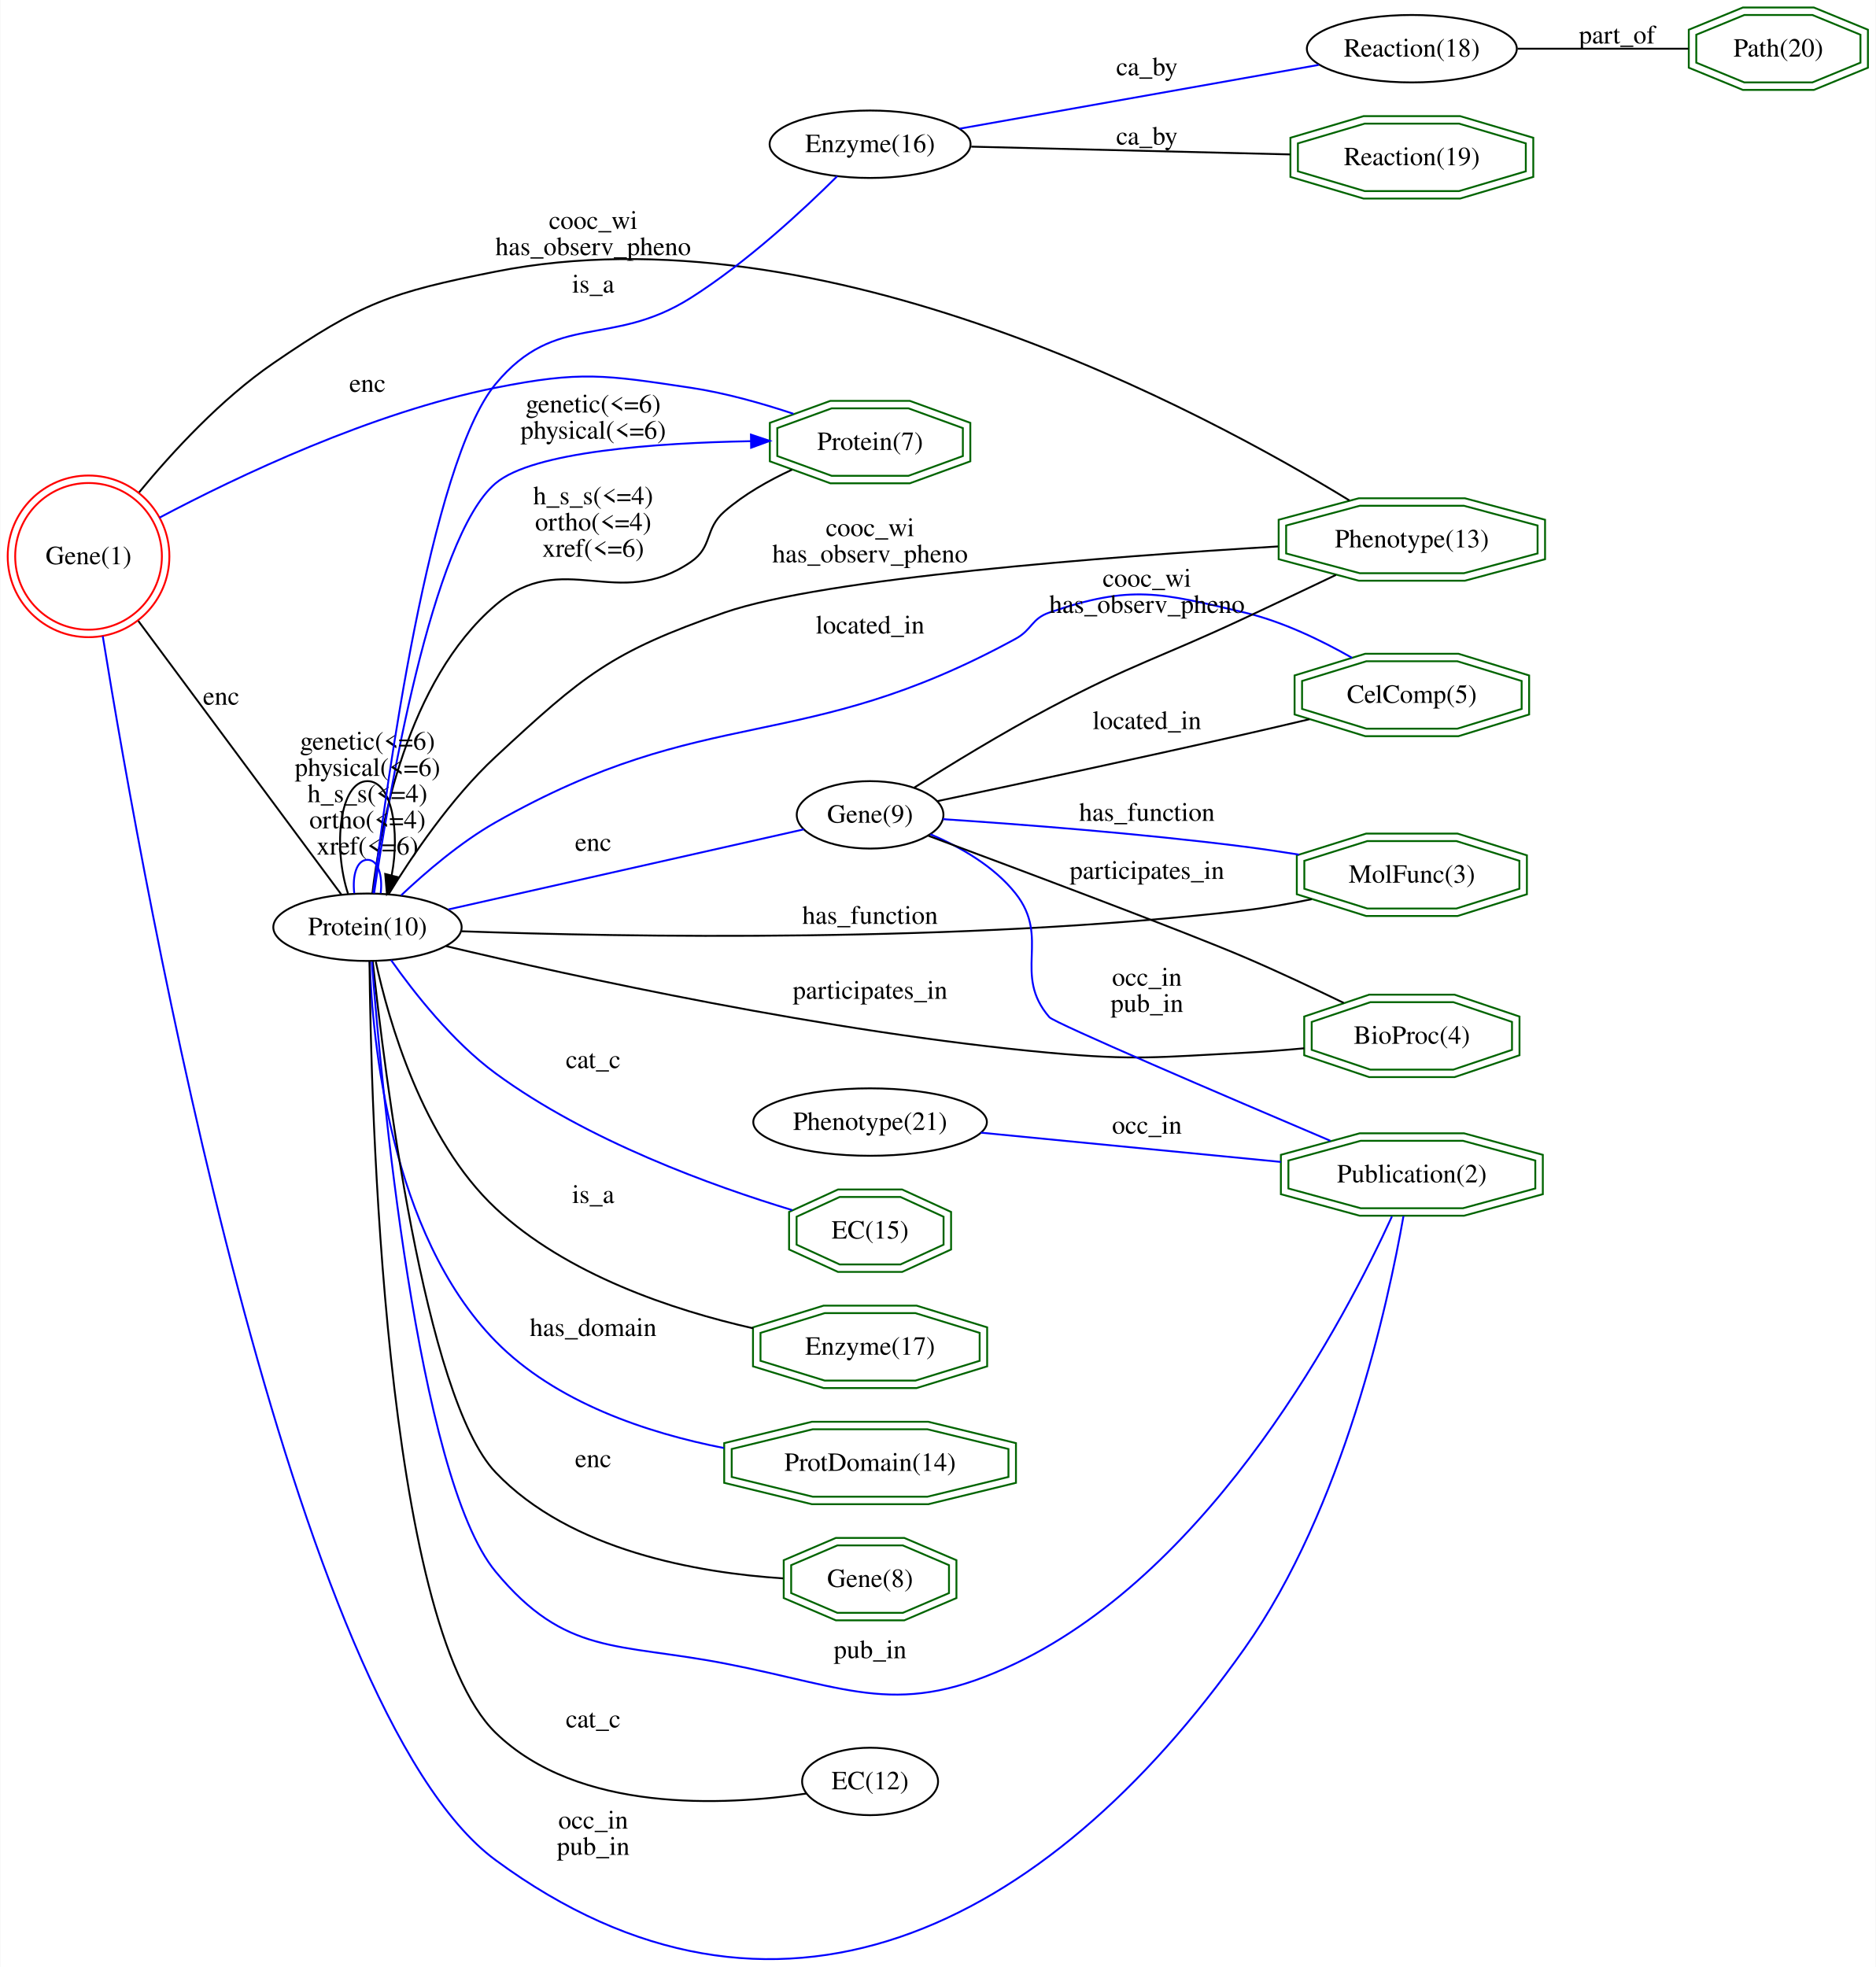
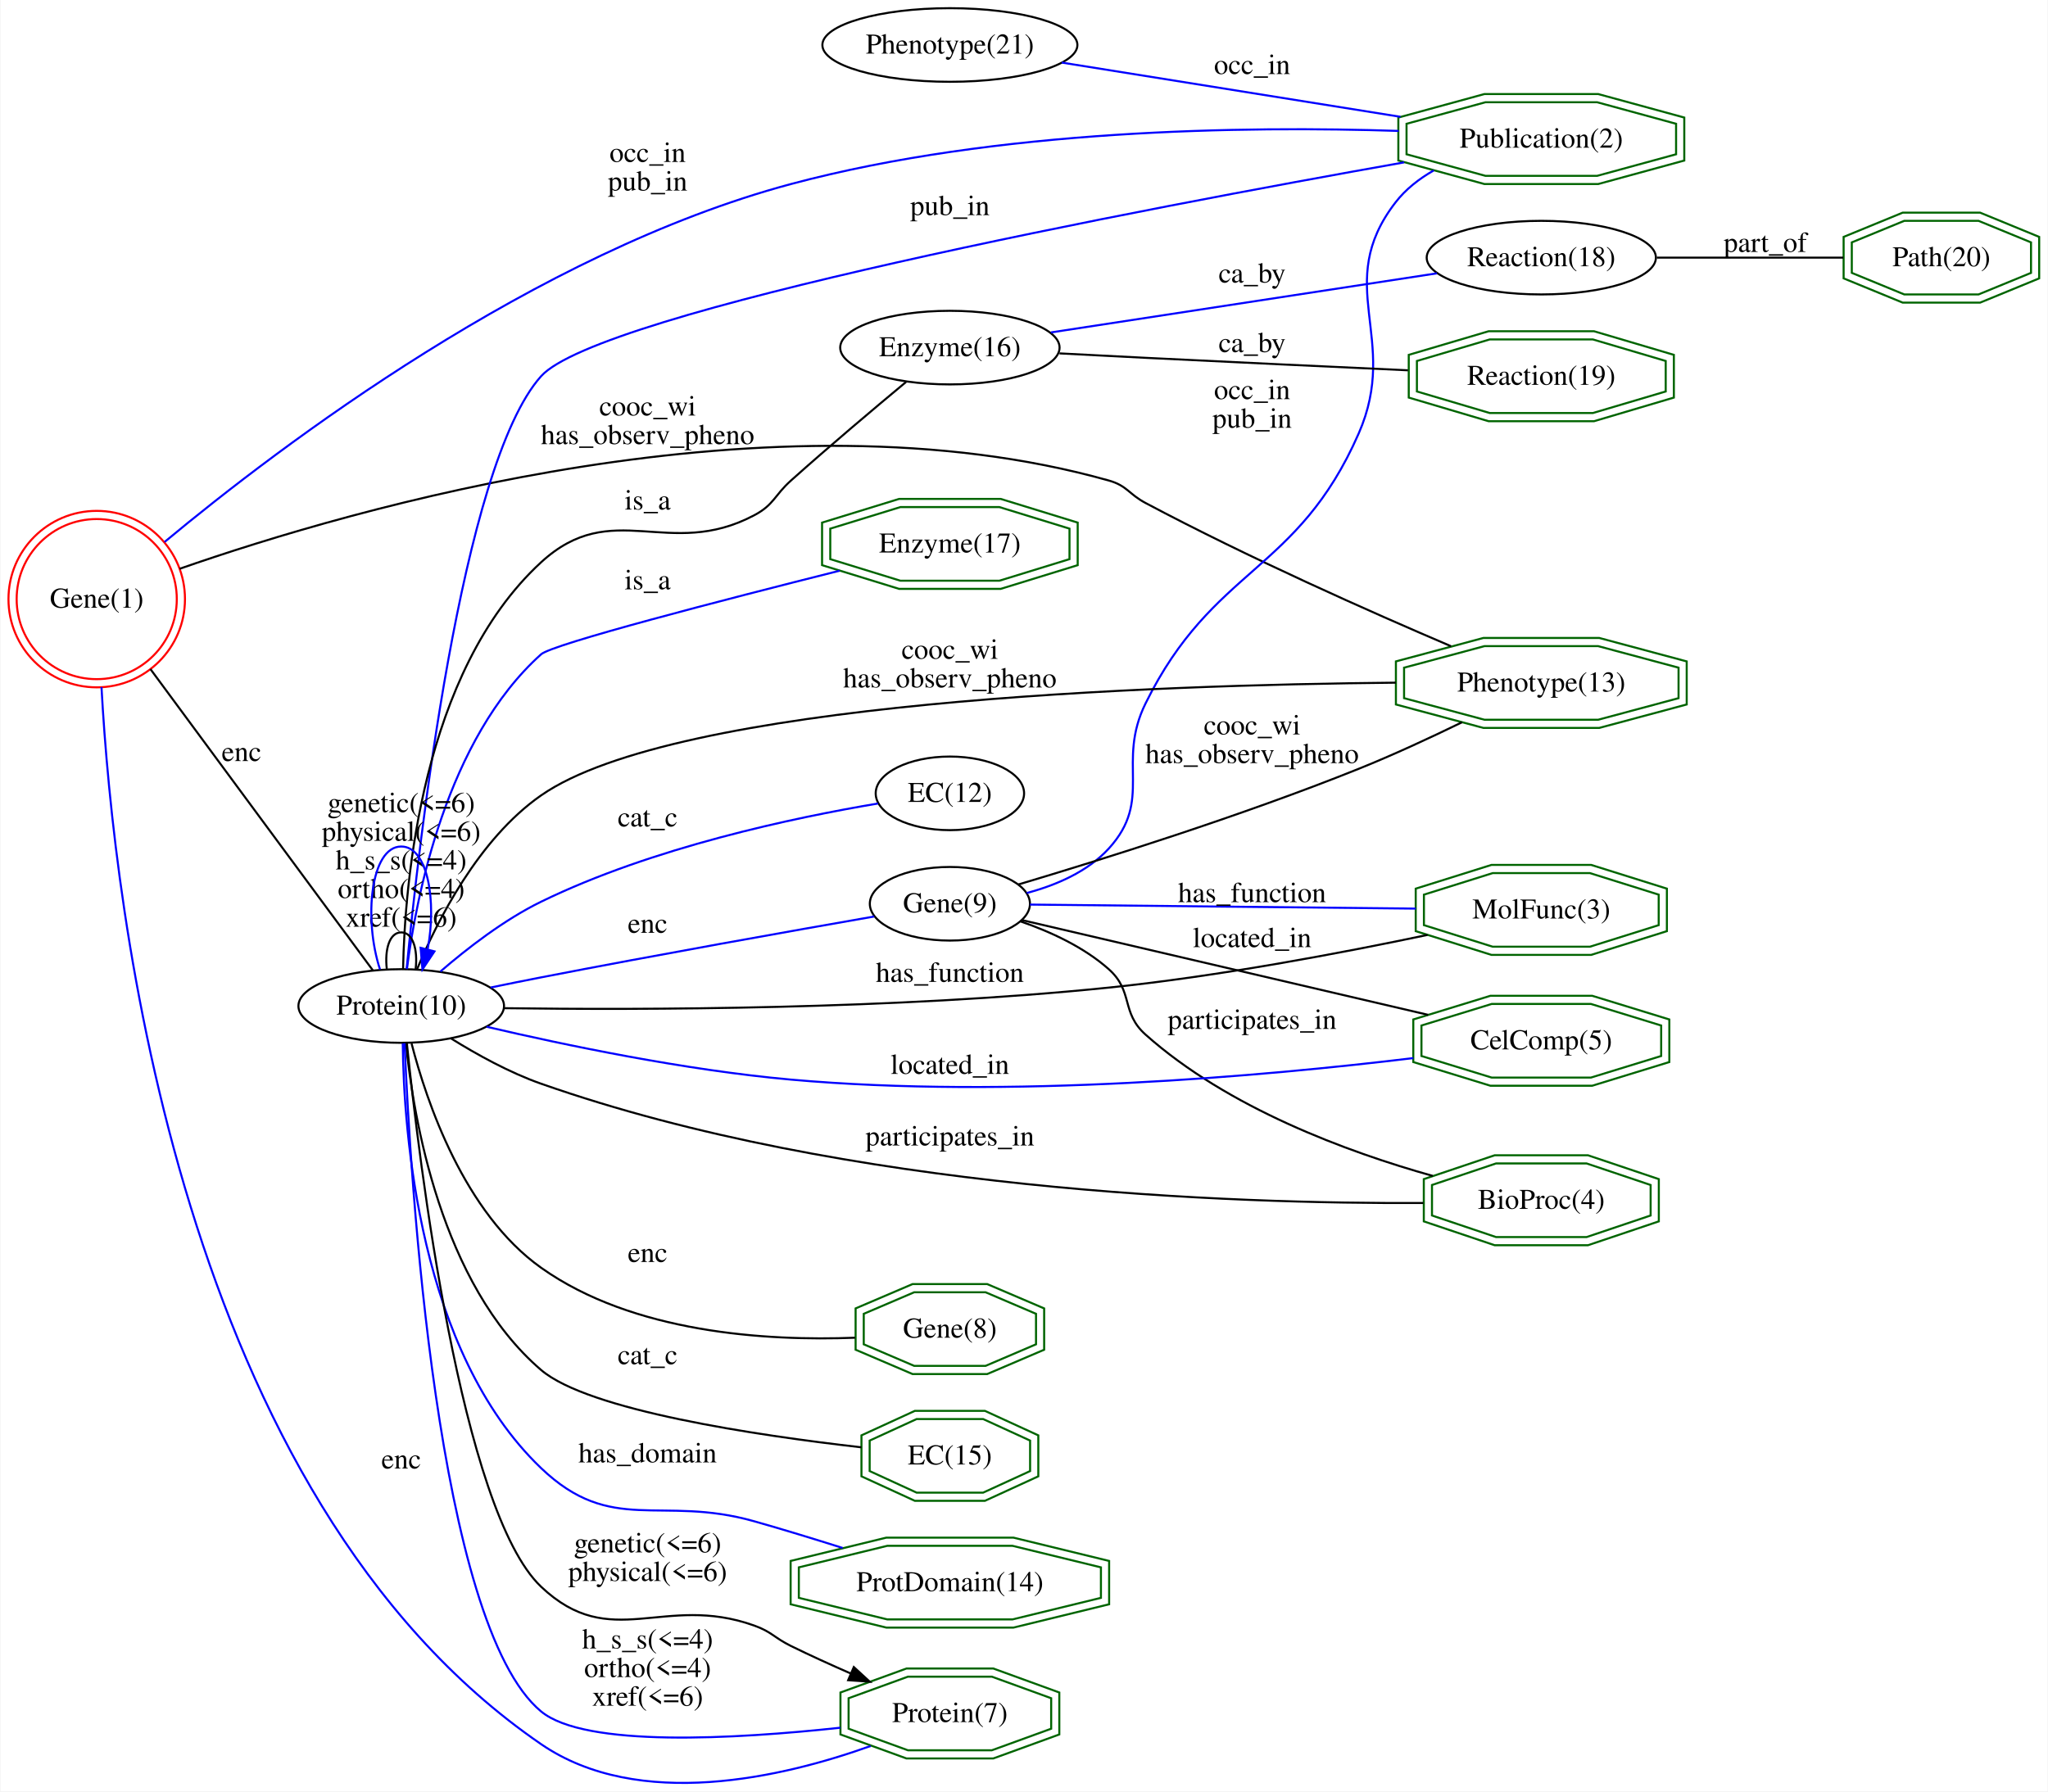
- <svg xmlns="http://www.w3.org/2000/svg" width="1335px" height="1400px" viewBox="0.00 0.00 1000.95 1050.06">
-   <g id="graph0" class="graph" transform=" rotate(0) translate(4 1046.06)">
-     <polygon fill="white" stroke="transparent" points="-4,4 -4,-1046.06 996.95,-1046.06 996.95,4 -4,4" />
+ <svg xmlns="http://www.w3.org/2000/svg" width="1335px" height="1168px" viewBox="0.00 0.00 1000.95 876.11">
+   <g id="graph0" class="graph" transform=" rotate(0) translate(4 872.11)">
+     <polygon fill="white" stroke="transparent" points="-4,4 -4,-872.11 996.95,-872.11 996.95,4 -4,4" />
    <g id="node1" class="node">
-       <polygon fill="none" stroke="darkgreen" points="534.09,-257.61 534.09,-272.52 490.83,-283.06 429.64,-283.06 386.38,-272.52 386.38,-257.61 429.64,-247.06 490.83,-247.06 534.09,-257.61" />
-       <polygon fill="none" stroke="darkgreen" points="538.1,-254.47 538.1,-275.66 491.31,-287.06 429.16,-287.06 382.37,-275.66 382.37,-254.47 429.16,-243.06 491.31,-243.06 538.1,-254.47" />
-       <text text-anchor="middle" x="460.24" y="-260.86" font-family="Times,serif" font-size="14.00">ProtDomain(14)</text>
+       <polygon fill="none" stroke="darkgreen" points="815.31,-796.66 815.31,-811.57 776.71,-822.11 722.12,-822.11 683.52,-811.57 683.52,-796.66 722.12,-786.11 776.71,-786.11 815.31,-796.66" />
+       <polygon fill="none" stroke="darkgreen" points="819.32,-793.6 819.32,-814.62 777.25,-826.11 721.58,-826.11 679.51,-814.62 679.51,-793.6 721.58,-782.11 777.25,-782.11 819.32,-793.6" />
+       <text text-anchor="middle" x="749.41" y="-799.91" font-family="Times,serif" font-size="14.00">Publication(2)</text>
    </g>
    <g id="node2" class="node">
-       <polygon fill="none" stroke="darkgreen" points="502.35,-195.61 502.35,-210.52 477.68,-221.06 442.79,-221.06 418.12,-210.52 418.12,-195.61 442.79,-185.06 477.68,-185.06 502.35,-195.61" />
-       <polygon fill="none" stroke="darkgreen" points="506.33,-192.96 506.33,-213.16 478.49,-225.06 441.98,-225.06 414.14,-213.16 414.14,-192.96 441.98,-181.06 478.49,-181.06 506.33,-192.96" />
-       <text text-anchor="middle" x="460.24" y="-198.86" font-family="Times,serif" font-size="14.00">Gene(8)</text>
+       <polygon fill="none" stroke="darkgreen" points="816.52,-530.66 816.52,-545.57 777.21,-556.11 721.62,-556.11 682.31,-545.57 682.31,-530.66 721.62,-520.11 777.21,-520.11 816.52,-530.66" />
+       <polygon fill="none" stroke="darkgreen" points="820.51,-527.58 820.51,-548.64 777.74,-560.11 721.09,-560.11 678.32,-548.64 678.32,-527.58 721.09,-516.11 777.74,-516.11 820.51,-527.58" />
+       <text text-anchor="middle" x="749.41" y="-533.91" font-family="Times,serif" font-size="14.00">Phenotype(13)</text>
    </g>
    <g id="node3" class="node">
-       <polygon fill="none" stroke="darkgreen" points="509.76,-802.61 509.76,-817.52 480.75,-828.06 439.72,-828.06 410.71,-817.52 410.71,-802.61 439.72,-792.06 480.75,-792.06 509.76,-802.61" />
-       <polygon fill="none" stroke="darkgreen" points="513.74,-799.8 513.74,-820.32 481.45,-832.06 439.02,-832.06 406.73,-820.32 406.73,-799.8 439.02,-788.06 481.45,-788.06 513.74,-799.8" />
-       <text text-anchor="middle" x="460.24" y="-805.86" font-family="Times,serif" font-size="14.00">Protein(7)</text>
+       <polygon fill="none" stroke="darkgreen" points="806.81,-419.66 806.81,-434.57 773.19,-445.11 725.64,-445.11 692.02,-434.57 692.02,-419.66 725.64,-409.11 773.19,-409.11 806.81,-419.66" />
+       <polygon fill="none" stroke="darkgreen" points="810.82,-416.72 810.82,-437.5 773.8,-449.11 725.03,-449.11 688.01,-437.5 688.01,-416.72 725.03,-405.11 773.8,-405.11 810.82,-416.72" />
+       <text text-anchor="middle" x="749.41" y="-422.91" font-family="Times,serif" font-size="14.00">MolFunc(3)</text>
    </g>
    <g id="node4" class="node">
-       <polygon fill="none" stroke="darkgreen" points="988.86,-1012.61 988.86,-1027.52 963.19,-1038.06 926.89,-1038.06 901.23,-1027.52 901.23,-1012.61 926.89,-1002.06 963.19,-1002.06 988.86,-1012.61" />
-       <polygon fill="none" stroke="darkgreen" points="992.85,-1009.92 992.85,-1030.2 963.98,-1042.06 926.11,-1042.06 897.23,-1030.2 897.23,-1009.92 926.11,-998.06 963.98,-998.06 992.85,-1009.92" />
-       <text text-anchor="middle" x="945.04" y="-1015.86" font-family="Times,serif" font-size="14.00">Path(20)</text>
+       <polygon fill="none" stroke="darkgreen" points="808.02,-355.66 808.02,-370.57 773.69,-381.11 725.14,-381.11 690.81,-370.57 690.81,-355.66 725.14,-345.11 773.69,-345.11 808.02,-355.66" />
+       <polygon fill="none" stroke="darkgreen" points="812.01,-352.7 812.01,-373.53 774.29,-385.11 724.54,-385.11 686.82,-373.53 686.82,-352.7 724.54,-341.11 774.29,-341.11 812.01,-352.7" />
+       <text text-anchor="middle" x="749.41" y="-358.91" font-family="Times,serif" font-size="14.00">CelComp(5)</text>
    </g>
    <g id="node5" class="node">
-       <ellipse fill="none" stroke="red" cx="43.08" cy="-749.06" rx="39.15" ry="39.15" />
-       <ellipse fill="none" stroke="red" cx="43.08" cy="-749.06" rx="43.15" ry="43.15" />
-       <text text-anchor="middle" x="43.08" y="-744.86" font-family="Times,serif" font-size="14.00">Gene(1)</text>
+       <polygon fill="none" stroke="darkgreen" points="802.87,-277.66 802.87,-292.57 771.56,-303.11 727.27,-303.11 695.96,-292.57 695.96,-277.66 727.27,-267.11 771.56,-267.11 802.87,-277.66" />
+       <polygon fill="none" stroke="darkgreen" points="806.87,-274.78 806.87,-295.44 772.21,-307.11 726.62,-307.11 691.96,-295.44 691.96,-274.78 726.62,-263.11 772.21,-263.11 806.87,-274.78" />
+       <text text-anchor="middle" x="749.41" y="-280.91" font-family="Times,serif" font-size="14.00">BioProc(4)</text>
+     </g>
+     <g id="node6" class="node">
+       <polygon fill="none" stroke="darkgreen" points="502.35,-214.66 502.35,-229.57 477.68,-240.11 442.79,-240.11 418.12,-229.57 418.12,-214.66 442.79,-204.11 477.68,-204.11 502.35,-214.66" />
+       <polygon fill="none" stroke="darkgreen" points="506.33,-212.01 506.33,-232.21 478.49,-244.11 441.98,-244.11 414.14,-232.21 414.14,-212.01 441.98,-200.11 478.49,-200.11 506.33,-212.01" />
+       <text text-anchor="middle" x="460.24" y="-217.91" font-family="Times,serif" font-size="14.00">Gene(8)</text>
+     </g>
+     <g id="node7" class="node">
+       <polygon fill="none" stroke="darkgreen" points="988.86,-738.66 988.86,-753.57 963.19,-764.11 926.89,-764.11 901.23,-753.57 901.23,-738.66 926.89,-728.11 963.19,-728.11 988.86,-738.66" />
+       <polygon fill="none" stroke="darkgreen" points="992.85,-735.97 992.85,-756.25 963.98,-768.11 926.11,-768.11 897.23,-756.25 897.23,-735.97 926.11,-724.11 963.98,-724.11 992.85,-735.97" />
+       <text text-anchor="middle" x="945.04" y="-741.91" font-family="Times,serif" font-size="14.00">Path(20)</text>
+     </g>
+     <g id="node8" class="node">
+       <polygon fill="none" stroke="darkgreen" points="499.46,-152.66 499.46,-167.57 476.48,-178.11 443.99,-178.11 421.01,-167.57 421.01,-152.66 443.99,-142.11 476.48,-142.11 499.46,-152.66" />
+       <polygon fill="none" stroke="darkgreen" points="503.47,-150.09 503.47,-170.13 477.36,-182.11 443.11,-182.11 417,-170.13 417,-150.09 443.11,-138.11 477.36,-138.11 503.47,-150.09" />
+       <text text-anchor="middle" x="460.24" y="-155.91" font-family="Times,serif" font-size="14.00">EC(15)</text>
+     </g>
+     <g id="node9" class="node">
+       <polygon fill="none" stroke="darkgreen" points="810.24,-680.66 810.24,-695.57 774.61,-706.11 724.22,-706.11 688.59,-695.57 688.59,-680.66 724.22,-670.11 774.61,-670.11 810.24,-680.66" />
+       <polygon fill="none" stroke="darkgreen" points="814.23,-677.67 814.23,-698.56 775.19,-710.11 723.64,-710.11 684.6,-698.56 684.6,-677.67 723.64,-666.11 775.19,-666.11 814.23,-677.67" />
+       <text text-anchor="middle" x="749.41" y="-683.91" font-family="Times,serif" font-size="14.00">Reaction(19)</text>
+     </g>
+     <g id="node10" class="node">
+       <polygon fill="none" stroke="darkgreen" points="534.09,-90.66 534.09,-105.57 490.83,-116.11 429.64,-116.11 386.38,-105.57 386.38,-90.66 429.64,-80.11 490.83,-80.11 534.09,-90.66" />
+       <polygon fill="none" stroke="darkgreen" points="538.1,-87.52 538.1,-108.71 491.31,-120.11 429.16,-120.11 382.37,-108.71 382.37,-87.52 429.16,-76.11 491.31,-76.11 538.1,-87.52" />
+       <text text-anchor="middle" x="460.24" y="-93.91" font-family="Times,serif" font-size="14.00">ProtDomain(14)</text>
+     </g>
+     <g id="node11" class="node">
+       <polygon fill="none" stroke="darkgreen" points="509.76,-26.66 509.76,-41.57 480.75,-52.11 439.72,-52.11 410.71,-41.57 410.71,-26.66 439.72,-16.11 480.75,-16.11 509.76,-26.66" />
+       <polygon fill="none" stroke="darkgreen" points="513.74,-23.85 513.74,-44.37 481.45,-56.11 439.02,-56.11 406.73,-44.37 406.73,-23.85 439.02,-12.11 481.45,-12.11 513.74,-23.85" />
+       <text text-anchor="middle" x="460.24" y="-29.91" font-family="Times,serif" font-size="14.00">Protein(7)</text>
+     </g>
+     <g id="node12" class="node">
+       <polygon fill="none" stroke="darkgreen" points="518.72,-598.66 518.72,-613.57 484.46,-624.11 436.01,-624.11 401.75,-613.57 401.75,-598.66 436.01,-588.11 484.46,-588.11 518.72,-598.66" />
+       <polygon fill="none" stroke="darkgreen" points="522.73,-595.71 522.73,-616.52 485.07,-628.11 435.41,-628.11 397.74,-616.52 397.74,-595.71 435.41,-584.11 485.07,-584.11 522.73,-595.71" />
+       <text text-anchor="middle" x="460.24" y="-601.91" font-family="Times,serif" font-size="14.00">Enzyme(17)</text>
+     </g>
+     <g id="node13" class="node">
+       <ellipse fill="none" stroke="red" cx="43.08" cy="-579.11" rx="39.15" ry="39.15" />
+       <ellipse fill="none" stroke="red" cx="43.08" cy="-579.11" rx="43.15" ry="43.15" />
+       <text text-anchor="middle" x="43.08" y="-574.91" font-family="Times,serif" font-size="14.00">Gene(1)</text>
+     </g>
+     <g id="edge13" class="edge">
+       <path fill="none" stroke="blue" d="M76.24,-607.04C133.24,-654.44 257.78,-748.72 382.55,-782.11 483.36,-809.09 605.16,-810.53 679.68,-808.08" />
+       <text text-anchor="middle" x="312.45" y="-792.91" font-family="Times,serif" font-size="14.00">occ_in</text>
+       <text text-anchor="middle" x="312.45" y="-778.91" font-family="Times,serif" font-size="14.00">pub_in</text>
+     </g>
+     <g id="edge10" class="edge">
+       <path fill="none" stroke="black" d="M83.62,-593.94C168.46,-623.54 373.59,-683.35 537.92,-637.11 546.94,-634.57 547.64,-630.51 555.92,-626.11 606.05,-599.46 665.78,-572.92 705.27,-556.07" />
+       <text text-anchor="middle" x="312.45" y="-668.91" font-family="Times,serif" font-size="14.00">cooc_wi</text>
+       <text text-anchor="middle" x="312.45" y="-654.91" font-family="Times,serif" font-size="14.00">has_observ_pheno</text>
+     </g>
+     <g id="edge11" class="edge">
+       <path fill="none" stroke="blue" d="M45.41,-536.08C51.38,-427.06 83.94,-140.09 260.35,-19.11 308.19,13.69 378.57,-2.85 421.51,-18.21" />
+       <text text-anchor="middle" x="191.97" y="-153.91" font-family="Times,serif" font-size="14.00">enc</text>
+     </g>
+     <g id="node18" class="node">
+       <ellipse fill="none" stroke="black" cx="191.97" cy="-380.11" rx="50.27" ry="18" />
+       <text text-anchor="middle" x="191.97" y="-375.91" font-family="Times,serif" font-size="14.00">Protein(10)</text>
+     </g>
+     <g id="edge12" class="edge">
+       <path fill="none" stroke="black" d="M69.33,-544.9C100.91,-502.12 153.77,-430.5 178.06,-397.6" />
+       <text text-anchor="middle" x="113.87" y="-499.91" font-family="Times,serif" font-size="14.00">enc</text>
+     </g>
+     <g id="node14" class="node">
+       <ellipse fill="none" stroke="black" cx="460.24" cy="-430.11" rx="39.15" ry="18" />
+       <text text-anchor="middle" x="460.24" y="-425.91" font-family="Times,serif" font-size="14.00">Gene(9)</text>
+     </g>
+     <g id="edge4" class="edge">
+       <path fill="none" stroke="blue" d="M497.79,-435.36C512.1,-439.17 527.54,-445.75 537.92,-457.11 559.87,-481.15 541.52,-498.92 555.92,-528.11 588.98,-595.14 630.11,-591.66 660.12,-660.11 680.53,-706.69 647.07,-732.83 678.12,-773.11 683.08,-779.56 689.68,-784.69 696.84,-788.77" />
+       <text text-anchor="middle" x="608.02" y="-676.91" font-family="Times,serif" font-size="14.00">occ_in</text>
+       <text text-anchor="middle" x="608.02" y="-662.91" font-family="Times,serif" font-size="14.00">pub_in</text>
+     </g>
+     <g id="edge1" class="edge">
+       <path fill="none" stroke="black" d="M493.71,-439.54C533.46,-451.38 602.57,-472.98 660.12,-496.11 676.97,-502.89 695.16,-511.33 710.63,-518.87" />
+       <text text-anchor="middle" x="608.02" y="-512.91" font-family="Times,serif" font-size="14.00">cooc_wi</text>
+       <text text-anchor="middle" x="608.02" y="-498.91" font-family="Times,serif" font-size="14.00">has_observ_pheno</text>
    </g>
    <g id="edge2" class="edge">
-       <path fill="none" stroke="blue" d="M80.93,-769.71C122.87,-791.92 194.15,-825.84 260.35,-839.06 305.77,-848.13 318.75,-845.92 364.55,-839.06 382.92,-836.31 402.64,-830.72 419.3,-825.18" />
-       <text text-anchor="middle" x="191.97" y="-836.86" font-family="Times,serif" font-size="14.00">enc</text>
-     </g>
-     <g id="node6" class="node">
-       <polygon fill="none" stroke="darkgreen" points="816.52,-750.61 816.52,-765.52 777.21,-776.06 721.62,-776.06 682.31,-765.52 682.31,-750.61 721.62,-740.06 777.21,-740.06 816.52,-750.61" />
-       <polygon fill="none" stroke="darkgreen" points="820.51,-747.54 820.51,-768.59 777.74,-780.06 721.09,-780.06 678.32,-768.59 678.32,-747.54 721.09,-736.06 777.74,-736.06 820.51,-747.54" />
-       <text text-anchor="middle" x="749.41" y="-753.86" font-family="Times,serif" font-size="14.00">Phenotype(13)</text>
-     </g>
-     <g id="edge1" class="edge">
-       <path fill="none" stroke="black" d="M70.07,-783.24C88.19,-805.21 113.98,-833.1 141.58,-852.06 188.65,-884.4 204.34,-889.96 260.35,-901.06 435.52,-935.78 638.54,-826.38 716.07,-778.92" />
-       <text text-anchor="middle" x="312.45" y="-923.86" font-family="Times,serif" font-size="14.00">cooc_wi</text>
-       <text text-anchor="middle" x="312.45" y="-909.86" font-family="Times,serif" font-size="14.00">has_observ_pheno</text>
-     </g>
-     <g id="node10" class="node">
-       <polygon fill="none" stroke="darkgreen" points="815.31,-411.61 815.31,-426.52 776.71,-437.06 722.12,-437.06 683.52,-426.52 683.52,-411.61 722.12,-401.06 776.71,-401.06 815.31,-411.61" />
-       <polygon fill="none" stroke="darkgreen" points="819.32,-408.55 819.32,-429.57 777.25,-441.06 721.58,-441.06 679.51,-429.57 679.51,-408.55 721.58,-397.06 777.25,-397.06 819.32,-408.55" />
-       <text text-anchor="middle" x="749.41" y="-414.86" font-family="Times,serif" font-size="14.00">Publication(2)</text>
-     </g>
-     <g id="edge4" class="edge">
-       <path fill="none" stroke="blue" d="M50.67,-706.46C73.09,-567.79 151.08,-133.53 260.35,-53.06 409.02,56.42 553.54,-15.29 660.12,-166.06 713.02,-240.9 736.79,-350.38 744.94,-396.87" />
-       <text text-anchor="middle" x="312.45" y="-69.86" font-family="Times,serif" font-size="14.00">occ_in</text>
-       <text text-anchor="middle" x="312.45" y="-55.86" font-family="Times,serif" font-size="14.00">pub_in</text>
-     </g>
-     <g id="node14" class="node">
-       <ellipse fill="none" stroke="black" cx="191.97" cy="-551.06" rx="50.27" ry="18" />
-       <text text-anchor="middle" x="191.97" y="-546.86" font-family="Times,serif" font-size="14.00">Protein(10)</text>
+       <path fill="none" stroke="blue" d="M499.37,-429.71C547.58,-429.21 631.15,-428.34 688.06,-427.74" />
+       <text text-anchor="middle" x="608.02" y="-430.91" font-family="Times,serif" font-size="14.00">has_function</text>
    </g>
    <g id="edge3" class="edge">
-       <path fill="none" stroke="black" d="M69.66,-714.57C101.31,-671.92 153.95,-600.96 178.12,-568.38" />
-       <text text-anchor="middle" x="113.87" y="-669.86" font-family="Times,serif" font-size="14.00">enc</text>
-     </g>
-     <g id="node7" class="node">
-       <polygon fill="none" stroke="darkgreen" points="499.46,-381.61 499.46,-396.52 476.48,-407.06 443.99,-407.06 421.01,-396.52 421.01,-381.61 443.99,-371.06 476.48,-371.06 499.46,-381.61" />
-       <polygon fill="none" stroke="darkgreen" points="503.47,-379.04 503.47,-399.08 477.36,-411.06 443.11,-411.06 417,-399.08 417,-379.04 443.11,-367.06 477.36,-367.06 503.47,-379.04" />
-       <text text-anchor="middle" x="460.24" y="-384.86" font-family="Times,serif" font-size="14.00">EC(15)</text>
-     </g>
-     <g id="node8" class="node">
-       <polygon fill="none" stroke="darkgreen" points="806.81,-571.61 806.81,-586.52 773.19,-597.06 725.64,-597.06 692.02,-586.52 692.02,-571.61 725.64,-561.06 773.19,-561.06 806.81,-571.61" />
-       <polygon fill="none" stroke="darkgreen" points="810.82,-568.67 810.82,-589.45 773.8,-601.06 725.03,-601.06 688.01,-589.45 688.01,-568.67 725.03,-557.06 773.8,-557.06 810.82,-568.67" />
-       <text text-anchor="middle" x="749.41" y="-574.86" font-family="Times,serif" font-size="14.00">MolFunc(3)</text>
-     </g>
-     <g id="node9" class="node">
-       <polygon fill="none" stroke="darkgreen" points="808.02,-667.61 808.02,-682.52 773.69,-693.06 725.14,-693.06 690.81,-682.52 690.81,-667.61 725.14,-657.06 773.69,-657.06 808.02,-667.61" />
-       <polygon fill="none" stroke="darkgreen" points="812.01,-664.65 812.01,-685.48 774.29,-697.06 724.54,-697.06 686.82,-685.48 686.82,-664.65 724.54,-653.06 774.29,-653.06 812.01,-664.65" />
-       <text text-anchor="middle" x="749.41" y="-670.86" font-family="Times,serif" font-size="14.00">CelComp(5)</text>
-     </g>
-     <g id="node11" class="node">
-       <polygon fill="none" stroke="darkgreen" points="802.87,-485.61 802.87,-500.52 771.56,-511.06 727.27,-511.06 695.96,-500.52 695.96,-485.61 727.27,-475.06 771.56,-475.06 802.87,-485.61" />
-       <polygon fill="none" stroke="darkgreen" points="806.87,-482.73 806.87,-503.39 772.21,-515.06 726.62,-515.06 691.96,-503.39 691.96,-482.73 726.62,-471.06 772.21,-471.06 806.87,-482.73" />
-       <text text-anchor="middle" x="749.41" y="-488.86" font-family="Times,serif" font-size="14.00">BioProc(4)</text>
-     </g>
-     <g id="node12" class="node">
-       <polygon fill="none" stroke="darkgreen" points="810.24,-954.61 810.24,-969.52 774.61,-980.06 724.22,-980.06 688.59,-969.52 688.59,-954.61 724.22,-944.06 774.61,-944.06 810.24,-954.61" />
-       <polygon fill="none" stroke="darkgreen" points="814.23,-951.62 814.23,-972.51 775.19,-984.06 723.64,-984.06 684.6,-972.51 684.6,-951.62 723.64,-940.06 775.19,-940.06 814.23,-951.62" />
-       <text text-anchor="middle" x="749.41" y="-957.86" font-family="Times,serif" font-size="14.00">Reaction(19)</text>
-     </g>
-     <g id="node13" class="node">
-       <polygon fill="none" stroke="darkgreen" points="518.72,-319.61 518.72,-334.52 484.46,-345.06 436.01,-345.06 401.75,-334.52 401.75,-319.61 436.01,-309.06 484.46,-309.06 518.72,-319.61" />
-       <polygon fill="none" stroke="darkgreen" points="522.73,-316.66 522.73,-337.47 485.07,-349.06 435.41,-349.06 397.74,-337.47 397.74,-316.66 435.41,-305.06 485.07,-305.06 522.73,-316.66" />
-       <text text-anchor="middle" x="460.24" y="-322.86" font-family="Times,serif" font-size="14.00">Enzyme(17)</text>
-     </g>
-     <g id="edge12" class="edge">
-       <path fill="none" stroke="blue" d="M193.15,-532.81C194.56,-491.04 203.91,-387.64 260.35,-330.06 292.39,-297.38 341.07,-281.12 382.25,-273.04" />
-       <text text-anchor="middle" x="312.45" y="-332.86" font-family="Times,serif" font-size="14.00">has_domain</text>
+       <path fill="none" stroke="black" d="M495.31,-422.16C544.41,-410.71 635.59,-389.43 694.06,-375.79" />
+       <text text-anchor="middle" x="608.02" y="-408.91" font-family="Times,serif" font-size="14.00">located_in</text>
+     </g>
+     <g id="edge5" class="edge">
+       <path fill="none" stroke="black" d="M494.88,-421.45C509.37,-416.45 525.74,-408.94 537.92,-398.11 550.11,-387.27 543.74,-376.97 555.92,-366.11 596.1,-330.27 654.44,-308.76 696.35,-297.01" />
+       <text text-anchor="middle" x="608.02" y="-368.91" font-family="Times,serif" font-size="14.00">participates_in</text>
+     </g>
+     <g id="node15" class="node">
+       <ellipse fill="none" stroke="black" cx="460.24" cy="-850.11" rx="62.35" ry="18" />
+       <text text-anchor="middle" x="460.24" y="-845.91" font-family="Times,serif" font-size="14.00">Phenotype(21)</text>
+     </g>
+     <g id="edge6" class="edge">
+       <path fill="none" stroke="blue" d="M514.91,-841.51C561.75,-834.01 629.94,-823.09 680.55,-814.98" />
+       <text text-anchor="middle" x="608.02" y="-835.91" font-family="Times,serif" font-size="14.00">occ_in</text>
+     </g>
+     <g id="node16" class="node">
+       <ellipse fill="none" stroke="black" cx="460.24" cy="-702.11" rx="53.63" ry="18" />
+       <text text-anchor="middle" x="460.24" y="-697.91" font-family="Times,serif" font-size="14.00">Enzyme(16)</text>
+     </g>
+     <g id="edge7" class="edge">
+       <path fill="none" stroke="black" d="M513.82,-699.28C527.52,-698.56 542.27,-697.79 555.92,-697.11 598.69,-694.98 646.81,-692.73 684.24,-691.01" />
+       <text text-anchor="middle" x="608.02" y="-699.91" font-family="Times,serif" font-size="14.00">ca_by</text>
+     </g>
+     <g id="node17" class="node">
+       <ellipse fill="none" stroke="black" cx="749.41" cy="-746.11" rx="56.04" ry="18" />
+       <text text-anchor="middle" x="749.41" y="-741.91" font-family="Times,serif" font-size="14.00">Reaction(18)</text>
+     </g>
+     <g id="edge8" class="edge">
+       <path fill="none" stroke="blue" d="M509.63,-709.53C562.06,-717.56 645.31,-730.31 698.38,-738.44" />
+       <text text-anchor="middle" x="608.02" y="-733.91" font-family="Times,serif" font-size="14.00">ca_by</text>
    </g>
    <g id="edge9" class="edge">
-       <path fill="none" stroke="black" d="M194.77,-532.98C200.83,-475.79 222.23,-300.2 260.35,-260.06 300.18,-218.13 368.57,-206.4 413.85,-203.46" />
-       <text text-anchor="middle" x="312.45" y="-262.86" font-family="Times,serif" font-size="14.00">enc</text>
-     </g>
-     <g id="edge11" class="edge">
-       <path fill="none" stroke="black" d="M194.56,-569.05C198.67,-604.3 212.94,-682.53 260.35,-723.06 296.4,-753.88 325.41,-719.28 364.55,-746.06 376.46,-754.21 371.67,-763.59 382.55,-773.06 393.03,-782.18 406.16,-789.6 418.57,-795.32" />
-       <text text-anchor="middle" x="312.45" y="-776.86" font-family="Times,serif" font-size="14.00">h_s_s(&lt;=4)</text>
-       <text text-anchor="middle" x="312.45" y="-762.86" font-family="Times,serif" font-size="14.00">ortho(&lt;=4)</text>
-       <text text-anchor="middle" x="312.45" y="-748.86" font-family="Times,serif" font-size="14.00">xref(&lt;=6)</text>
+       <path fill="none" stroke="black" d="M805.9,-746.11C834.73,-746.11 869.59,-746.11 897.07,-746.11" />
+       <text text-anchor="middle" x="858.93" y="-748.91" font-family="Times,serif" font-size="14.00">part_of</text>
+     </g>
+     <g id="edge27" class="edge">
+       <path fill="none" stroke="blue" d="M194.62,-398.32C200.33,-457.71 221.15,-644.41 260.35,-688.11 288.63,-719.63 555.67,-770.22 682.34,-792.7" />
+       <text text-anchor="middle" x="460.24" y="-766.91" font-family="Times,serif" font-size="14.00">pub_in</text>
+     </g>
+     <g id="edge16" class="edge">
+       <path fill="none" stroke="black" d="M199.72,-398.1C209.45,-421.46 229.67,-461.74 260.35,-483.11 326.3,-529.04 559.75,-537.15 678.27,-538.24" />
+       <text text-anchor="middle" x="460.24" y="-549.91" font-family="Times,serif" font-size="14.00">cooc_wi</text>
+       <text text-anchor="middle" x="460.24" y="-535.91" font-family="Times,serif" font-size="14.00">has_observ_pheno</text>
+     </g>
+     <g id="edge22" class="edge">
+       <path fill="none" stroke="black" d="M242.53,-379.04C309.67,-378.13 433.18,-378.35 537.92,-389.11 591.3,-394.59 651.48,-405.99 693.78,-414.88" />
+       <text text-anchor="middle" x="460.24" y="-391.91" font-family="Times,serif" font-size="14.00">has_function</text>
+     </g>
+     <g id="edge25" class="edge">
+       <path fill="none" stroke="blue" d="M233.69,-369.97C271.86,-361.03 330.66,-348.75 382.55,-344.11 489.3,-334.58 614.03,-345.83 686.82,-354.63" />
+       <text text-anchor="middle" x="460.24" y="-346.91" font-family="Times,serif" font-size="14.00">located_in</text>
+     </g>
+     <g id="edge26" class="edge">
+       <path fill="none" stroke="black" d="M216.32,-364.24C228.87,-356.43 244.89,-347.54 260.35,-342.11 409.66,-289.66 598.85,-283.29 691.73,-283.77" />
+       <text text-anchor="middle" x="460.24" y="-311.91" font-family="Times,serif" font-size="14.00">participates_in</text>
+     </g>
+     <g id="edge18" class="edge">
+       <path fill="none" stroke="black" d="M197.02,-361.79C204.36,-333.3 222.69,-278.88 260.35,-252.11 305.32,-220.15 370.54,-216.21 413.88,-217.88" />
+       <text text-anchor="middle" x="312.45" y="-254.91" font-family="Times,serif" font-size="14.00">enc</text>
+     </g>
+     <g id="edge14" class="edge">
+       <path fill="none" stroke="black" d="M194.26,-362.03C197.87,-325.79 211.3,-244.15 260.35,-202.11 283.47,-182.31 365.73,-170.12 416.94,-164.28" />
+       <text text-anchor="middle" x="312.45" y="-204.91" font-family="Times,serif" font-size="14.00">cat_c</text>
+     </g>
+     <g id="edge21" class="edge">
+       <path fill="none" stroke="blue" d="M192.72,-361.81C193.17,-318.93 200.56,-211.25 260.35,-154.11 294.86,-121.13 318.63,-141.1 364.55,-128.11 378.66,-124.12 393.83,-119.47 407.81,-115.05" />
+       <text text-anchor="middle" x="312.45" y="-156.91" font-family="Times,serif" font-size="14.00">has_domain</text>
+     </g>
+     <g id="edge19" class="edge">
+       <path fill="none" stroke="blue" d="M193.61,-361.92C196.33,-296.87 209.23,-77.43 260.35,-35.11 281.83,-17.33 355.36,-21.59 406.72,-27.15" />
+       <text text-anchor="middle" x="312.45" y="-65.91" font-family="Times,serif" font-size="14.00">h_s_s(&lt;=4)</text>
+       <text text-anchor="middle" x="312.45" y="-51.91" font-family="Times,serif" font-size="14.00">ortho(&lt;=4)</text>
+       <text text-anchor="middle" x="312.45" y="-37.91" font-family="Times,serif" font-size="14.00">xref(&lt;=6)</text>
+     </g>
+     <g id="edge28" class="edge">
+       <path fill="none" stroke="black" d="M194.72,-361.91C200.55,-305.2 221.2,-133.26 260.35,-96.11 294.5,-63.71 320.23,-92.98 364.55,-77.11 373.17,-74.03 374.34,-71.15 382.55,-67.11 391.92,-62.51 402.08,-57.89 411.85,-53.62" />
+       <polygon fill="black" stroke="black" points="413.26,-56.82 421.06,-49.65 410.49,-50.39 413.26,-56.82" />
+       <text text-anchor="middle" x="312.45" y="-112.91" font-family="Times,serif" font-size="14.00">genetic(&lt;=6)</text>
+       <text text-anchor="middle" x="312.45" y="-98.91" font-family="Times,serif" font-size="14.00">physical(&lt;=6)</text>
+     </g>
+     <g id="edge23" class="edge">
+       <path fill="none" stroke="blue" d="M194.76,-398.18C199.22,-433.21 214.04,-510.56 260.35,-552.11 265.93,-557.11 349.35,-578.69 406.36,-593.01" />
+       <text text-anchor="middle" x="312.45" y="-583.91" font-family="Times,serif" font-size="14.00">is_a</text>
+     </g>
+     <g id="edge17" class="edge">
+       <path fill="none" stroke="blue" d="M235.71,-389.16C243.88,-390.85 252.38,-392.56 260.35,-394.11 317.19,-405.16 383.38,-416.92 423.25,-423.89" />
+       <text text-anchor="middle" x="312.45" y="-415.91" font-family="Times,serif" font-size="14.00">enc</text>
+     </g>
+     <g id="edge24" class="edge">
+       <path fill="none" stroke="black" d="M192.87,-398.11C193.69,-439.76 201.84,-543.31 260.35,-597.11 295.26,-629.21 322.64,-597.92 364.55,-620.11 374.28,-625.26 374.35,-629.77 382.55,-637.11 401.28,-653.87 423.2,-672.34 438.8,-685.3" />
+       <text text-anchor="middle" x="312.45" y="-622.91" font-family="Times,serif" font-size="14.00">is_a</text>
    </g>
    <g id="edge20" class="edge">
-       <path fill="none" stroke="blue" d="M195.5,-569.17C202.91,-619.5 226.22,-759.2 260.35,-788.06 280.39,-805.01 346.05,-809.61 396.51,-810.54" />
-       <polygon fill="blue" stroke="blue" points="396.65,-814.05 406.7,-810.69 396.75,-807.05 396.65,-814.05" />
-       <text text-anchor="middle" x="312.45" y="-825.86" font-family="Times,serif" font-size="14.00">genetic(&lt;=6)</text>
-       <text text-anchor="middle" x="312.45" y="-811.86" font-family="Times,serif" font-size="14.00">physical(&lt;=6)</text>
-     </g>
-     <g id="edge7" class="edge">
-       <path fill="none" stroke="black" d="M203.23,-568.67C215.2,-588.19 236.43,-619.87 260.35,-642.06 307.42,-685.72 321.91,-698 382.55,-719.06 435.43,-737.42 587.37,-748.92 677.96,-754.35" />
-       <text text-anchor="middle" x="460.24" y="-759.86" font-family="Times,serif" font-size="14.00">cooc_wi</text>
-       <text text-anchor="middle" x="460.24" y="-745.86" font-family="Times,serif" font-size="14.00">has_observ_pheno</text>
-     </g>
-     <g id="edge6" class="edge">
-       <path fill="none" stroke="blue" d="M204.56,-533.53C216.73,-516.25 237.28,-490.02 260.35,-473.06 309.43,-436.99 376.34,-412.87 418.67,-400.06" />
-       <text text-anchor="middle" x="312.45" y="-475.86" font-family="Times,serif" font-size="14.00">cat_c</text>
-     </g>
-     <g id="edge13" class="edge">
-       <path fill="none" stroke="black" d="M242.27,-548.91C327.71,-545.86 508.63,-542.47 660.12,-560.06 671.8,-561.42 684.21,-563.61 695.93,-566.03" />
-       <text text-anchor="middle" x="460.24" y="-552.86" font-family="Times,serif" font-size="14.00">has_function</text>
-     </g>
-     <g id="edge16" class="edge">
-       <path fill="none" stroke="blue" d="M209.98,-568.14C222.89,-580.33 241.57,-596.4 260.35,-607.06 374.12,-671.66 423.12,-642.31 537.92,-705.06 546.81,-709.92 546.33,-715.77 555.92,-719.06 599.72,-734.09 615.04,-729.67 660.12,-719.06 680.29,-714.31 701.12,-704.22 717.48,-694.9" />
-       <text text-anchor="middle" x="460.24" y="-707.86" font-family="Times,serif" font-size="14.00">located_in</text>
-     </g>
-     <g id="edge18" class="edge">
-       <path fill="none" stroke="blue" d="M194.29,-532.64C199.2,-468.76 218.35,-257.81 260.35,-207.06 297.67,-161.99 325.1,-169.15 382.55,-158.06 450.35,-144.97 475.62,-128.27 537.92,-158.06 644.53,-209.04 714.42,-343.29 738.79,-396.69" />
-       <text text-anchor="middle" x="460.24" y="-160.86" font-family="Times,serif" font-size="14.00">pub_in</text>
-     </g>
-     <g id="edge17" class="edge">
-       <path fill="none" stroke="black" d="M233.99,-540.95C300.89,-525.04 437.87,-494.87 555.92,-484.06 602.04,-479.84 613.87,-481.71 660.12,-484.06 670.43,-484.59 681.39,-485.45 691.96,-486.45" />
-       <text text-anchor="middle" x="460.24" y="-512.86" font-family="Times,serif" font-size="14.00">participates_in</text>
+       <path fill="none" stroke="black" d="M184.91,-398.26C183.83,-407.65 186.18,-416.11 191.97,-416.11 197.76,-416.11 200.11,-407.65 199.02,-398.26" />
+       <text text-anchor="middle" x="191.97" y="-446.91" font-family="Times,serif" font-size="14.00">h_s_s(&lt;=4)</text>
+       <text text-anchor="middle" x="191.97" y="-432.91" font-family="Times,serif" font-size="14.00">ortho(&lt;=4)</text>
+       <text text-anchor="middle" x="191.97" y="-418.91" font-family="Times,serif" font-size="14.00">xref(&lt;=6)</text>
+     </g>
+     <g id="edge29" class="edge">
+       <path fill="none" stroke="blue" d="M181.59,-398C173.5,-422.58 176.96,-458.11 191.97,-458.11 205.04,-458.11 209.35,-431.15 204.9,-407.95" />
+       <polygon fill="blue" stroke="blue" points="208.22,-406.82 202.34,-398 201.44,-408.56 208.22,-406.82" />
+       <text text-anchor="middle" x="191.97" y="-474.91" font-family="Times,serif" font-size="14.00">genetic(&lt;=6)</text>
+       <text text-anchor="middle" x="191.97" y="-460.91" font-family="Times,serif" font-size="14.00">physical(&lt;=6)</text>
+     </g>
+     <g id="node19" class="node">
+       <ellipse fill="none" stroke="black" cx="460.24" cy="-484.11" rx="36.28" ry="18" />
+       <text text-anchor="middle" x="460.24" y="-479.91" font-family="Times,serif" font-size="14.00">EC(12)</text>
    </g>
    <g id="edge15" class="edge">
-       <path fill="none" stroke="black" d="M196.41,-532.7C203.2,-501.44 221.17,-437.74 260.35,-401.06 298.28,-365.56 354.76,-346.72 397.85,-336.95" />
-       <text text-anchor="middle" x="312.45" y="-403.86" font-family="Times,serif" font-size="14.00">is_a</text>
-     </g>
-     <g id="edge10" class="edge">
-       <path fill="none" stroke="blue" d="M184.91,-569.21C183.83,-578.6 186.18,-587.06 191.97,-587.06 197.76,-587.06 200.11,-578.6 199.02,-569.21" />
-       <text text-anchor="middle" x="191.97" y="-617.86" font-family="Times,serif" font-size="14.00">h_s_s(&lt;=4)</text>
-       <text text-anchor="middle" x="191.97" y="-603.86" font-family="Times,serif" font-size="14.00">ortho(&lt;=4)</text>
-       <text text-anchor="middle" x="191.97" y="-589.86" font-family="Times,serif" font-size="14.00">xref(&lt;=6)</text>
-     </g>
-     <g id="edge19" class="edge">
-       <path fill="none" stroke="black" d="M181.59,-568.95C173.5,-593.53 176.96,-629.06 191.97,-629.06 205.04,-629.06 209.35,-602.1 204.9,-578.9" />
-       <polygon fill="black" stroke="black" points="208.22,-577.77 202.34,-568.95 201.44,-579.51 208.22,-577.77" />
-       <text text-anchor="middle" x="191.97" y="-645.86" font-family="Times,serif" font-size="14.00">genetic(&lt;=6)</text>
-       <text text-anchor="middle" x="191.97" y="-631.86" font-family="Times,serif" font-size="14.00">physical(&lt;=6)</text>
-     </g>
-     <g id="node15" class="node">
-       <ellipse fill="none" stroke="black" cx="460.24" cy="-95.06" rx="36.28" ry="18" />
-       <text text-anchor="middle" x="460.24" y="-90.86" font-family="Times,serif" font-size="14.00">EC(12)</text>
-     </g>
-     <g id="edge5" class="edge">
-       <path fill="none" stroke="black" d="M193.04,-532.92C193.76,-458.72 200.43,-179.48 260.35,-121.06 304.36,-78.16 382.22,-82.06 426.34,-88.61" />
-       <text text-anchor="middle" x="312.45" y="-123.86" font-family="Times,serif" font-size="14.00">cat_c</text>
-     </g>
-     <g id="node16" class="node">
-       <ellipse fill="none" stroke="black" cx="460.24" cy="-611.06" rx="39.15" ry="18" />
-       <text text-anchor="middle" x="460.24" y="-606.86" font-family="Times,serif" font-size="14.00">Gene(9)</text>
-     </g>
-     <g id="edge8" class="edge">
-       <path fill="none" stroke="blue" d="M235.16,-560.57C287.66,-572.4 376.29,-592.37 424.86,-603.32" />
-       <text text-anchor="middle" x="312.45" y="-591.86" font-family="Times,serif" font-size="14.00">enc</text>
-     </g>
-     <g id="node17" class="node">
-       <ellipse fill="none" stroke="black" cx="460.24" cy="-969.06" rx="53.63" ry="18" />
-       <text text-anchor="middle" x="460.24" y="-964.86" font-family="Times,serif" font-size="14.00">Enzyme(16)</text>
-     </g>
-     <g id="edge14" class="edge">
-       <path fill="none" stroke="blue" d="M195.06,-569.27C201.91,-626.06 225.24,-798.67 260.35,-841.06 292.64,-880.05 321.79,-859.97 364.55,-887.06 394.5,-906.03 424.69,-934.09 442.68,-951.97" />
-       <text text-anchor="middle" x="312.45" y="-889.86" font-family="Times,serif" font-size="14.00">is_a</text>
-     </g>
-     <g id="edge21" class="edge">
-       <path fill="none" stroke="black" d="M483.79,-625.6C502.72,-637.57 530.65,-654.69 555.92,-668.06 600.98,-691.91 613.94,-694.44 660.12,-716.06 676.11,-723.55 693.68,-731.88 708.9,-739.14" />
-       <text text-anchor="middle" x="608.02" y="-732.86" font-family="Times,serif" font-size="14.00">cooc_wi</text>
-       <text text-anchor="middle" x="608.02" y="-718.86" font-family="Times,serif" font-size="14.00">has_observ_pheno</text>
-     </g>
-     <g id="edge22" class="edge">
-       <path fill="none" stroke="blue" d="M499.09,-608.76C539.18,-606.11 604.26,-601.18 660.12,-594.06 669.53,-592.86 679.46,-591.38 689.15,-589.83" />
-       <text text-anchor="middle" x="608.02" y="-607.86" font-family="Times,serif" font-size="14.00">has_function</text>
-     </g>
-     <g id="edge23" class="edge">
-       <path fill="none" stroke="black" d="M496.13,-618.38C535.88,-626.77 602.76,-641.04 660.12,-654.06 671.33,-656.61 683.33,-659.41 694.76,-662.11" />
-       <text text-anchor="middle" x="608.02" y="-656.86" font-family="Times,serif" font-size="14.00">located_in</text>
-     </g>
-     <g id="edge24" class="edge">
-       <path fill="none" stroke="blue" d="M492.46,-600.7C508.2,-593.99 526.35,-583.72 537.92,-569.06 556.75,-545.19 536.03,-526.06 555.92,-503.06 558.56,-500 650.08,-460.8 705.96,-437.05" />
-       <text text-anchor="middle" x="608.02" y="-519.86" font-family="Times,serif" font-size="14.00">occ_in</text>
-       <text text-anchor="middle" x="608.02" y="-505.86" font-family="Times,serif" font-size="14.00">pub_in</text>
-     </g>
-     <g id="edge25" class="edge">
-       <path fill="none" stroke="black" d="M491.39,-599.87C538.82,-582.22 628.69,-548.52 660.12,-535.06 677.75,-527.51 697.02,-518.44 713.05,-510.67" />
-       <text text-anchor="middle" x="608.02" y="-576.86" font-family="Times,serif" font-size="14.00">participates_in</text>
-     </g>
-     <g id="edge26" class="edge">
-       <path fill="none" stroke="black" d="M514.24,-967.77C562.3,-966.6 633.23,-964.87 684.42,-963.62" />
-       <text text-anchor="middle" x="608.02" y="-968.86" font-family="Times,serif" font-size="14.00">ca_by</text>
-     </g>
-     <g id="node18" class="node">
-       <ellipse fill="none" stroke="black" cx="749.41" cy="-1020.06" rx="56.04" ry="18" />
-       <text text-anchor="middle" x="749.41" y="-1015.86" font-family="Times,serif" font-size="14.00">Reaction(18)</text>
-     </g>
-     <g id="edge27" class="edge">
-       <path fill="none" stroke="blue" d="M508.01,-977.37C560.78,-986.74 646.2,-1001.91 699.73,-1011.42" />
-       <text text-anchor="middle" x="608.02" y="-1005.86" font-family="Times,serif" font-size="14.00">ca_by</text>
-     </g>
-     <g id="edge28" class="edge">
-       <path fill="none" stroke="black" d="M805.9,-1020.06C834.73,-1020.06 869.59,-1020.06 897.07,-1020.06" />
-       <text text-anchor="middle" x="858.93" y="-1022.86" font-family="Times,serif" font-size="14.00">part_of</text>
-     </g>
-     <g id="node19" class="node">
-       <ellipse fill="none" stroke="black" cx="460.24" cy="-447.06" rx="62.35" ry="18" />
-       <text text-anchor="middle" x="460.24" y="-442.86" font-family="Times,serif" font-size="14.00">Phenotype(21)</text>
-     </g>
-     <g id="edge29" class="edge">
-       <path fill="none" stroke="blue" d="M519.35,-441.4C565.65,-436.88 630.59,-430.55 679.51,-425.78" />
-       <text text-anchor="middle" x="608.02" y="-440.86" font-family="Times,serif" font-size="14.00">occ_in</text>
+       <path fill="none" stroke="blue" d="M211.12,-396.97C224,-408.1 242.16,-422.23 260.35,-431.11 314.78,-457.68 384.32,-472.3 425.1,-479.15" />
+       <text text-anchor="middle" x="312.45" y="-467.91" font-family="Times,serif" font-size="14.00">cat_c</text>
    </g>
  </g>
</svg>
